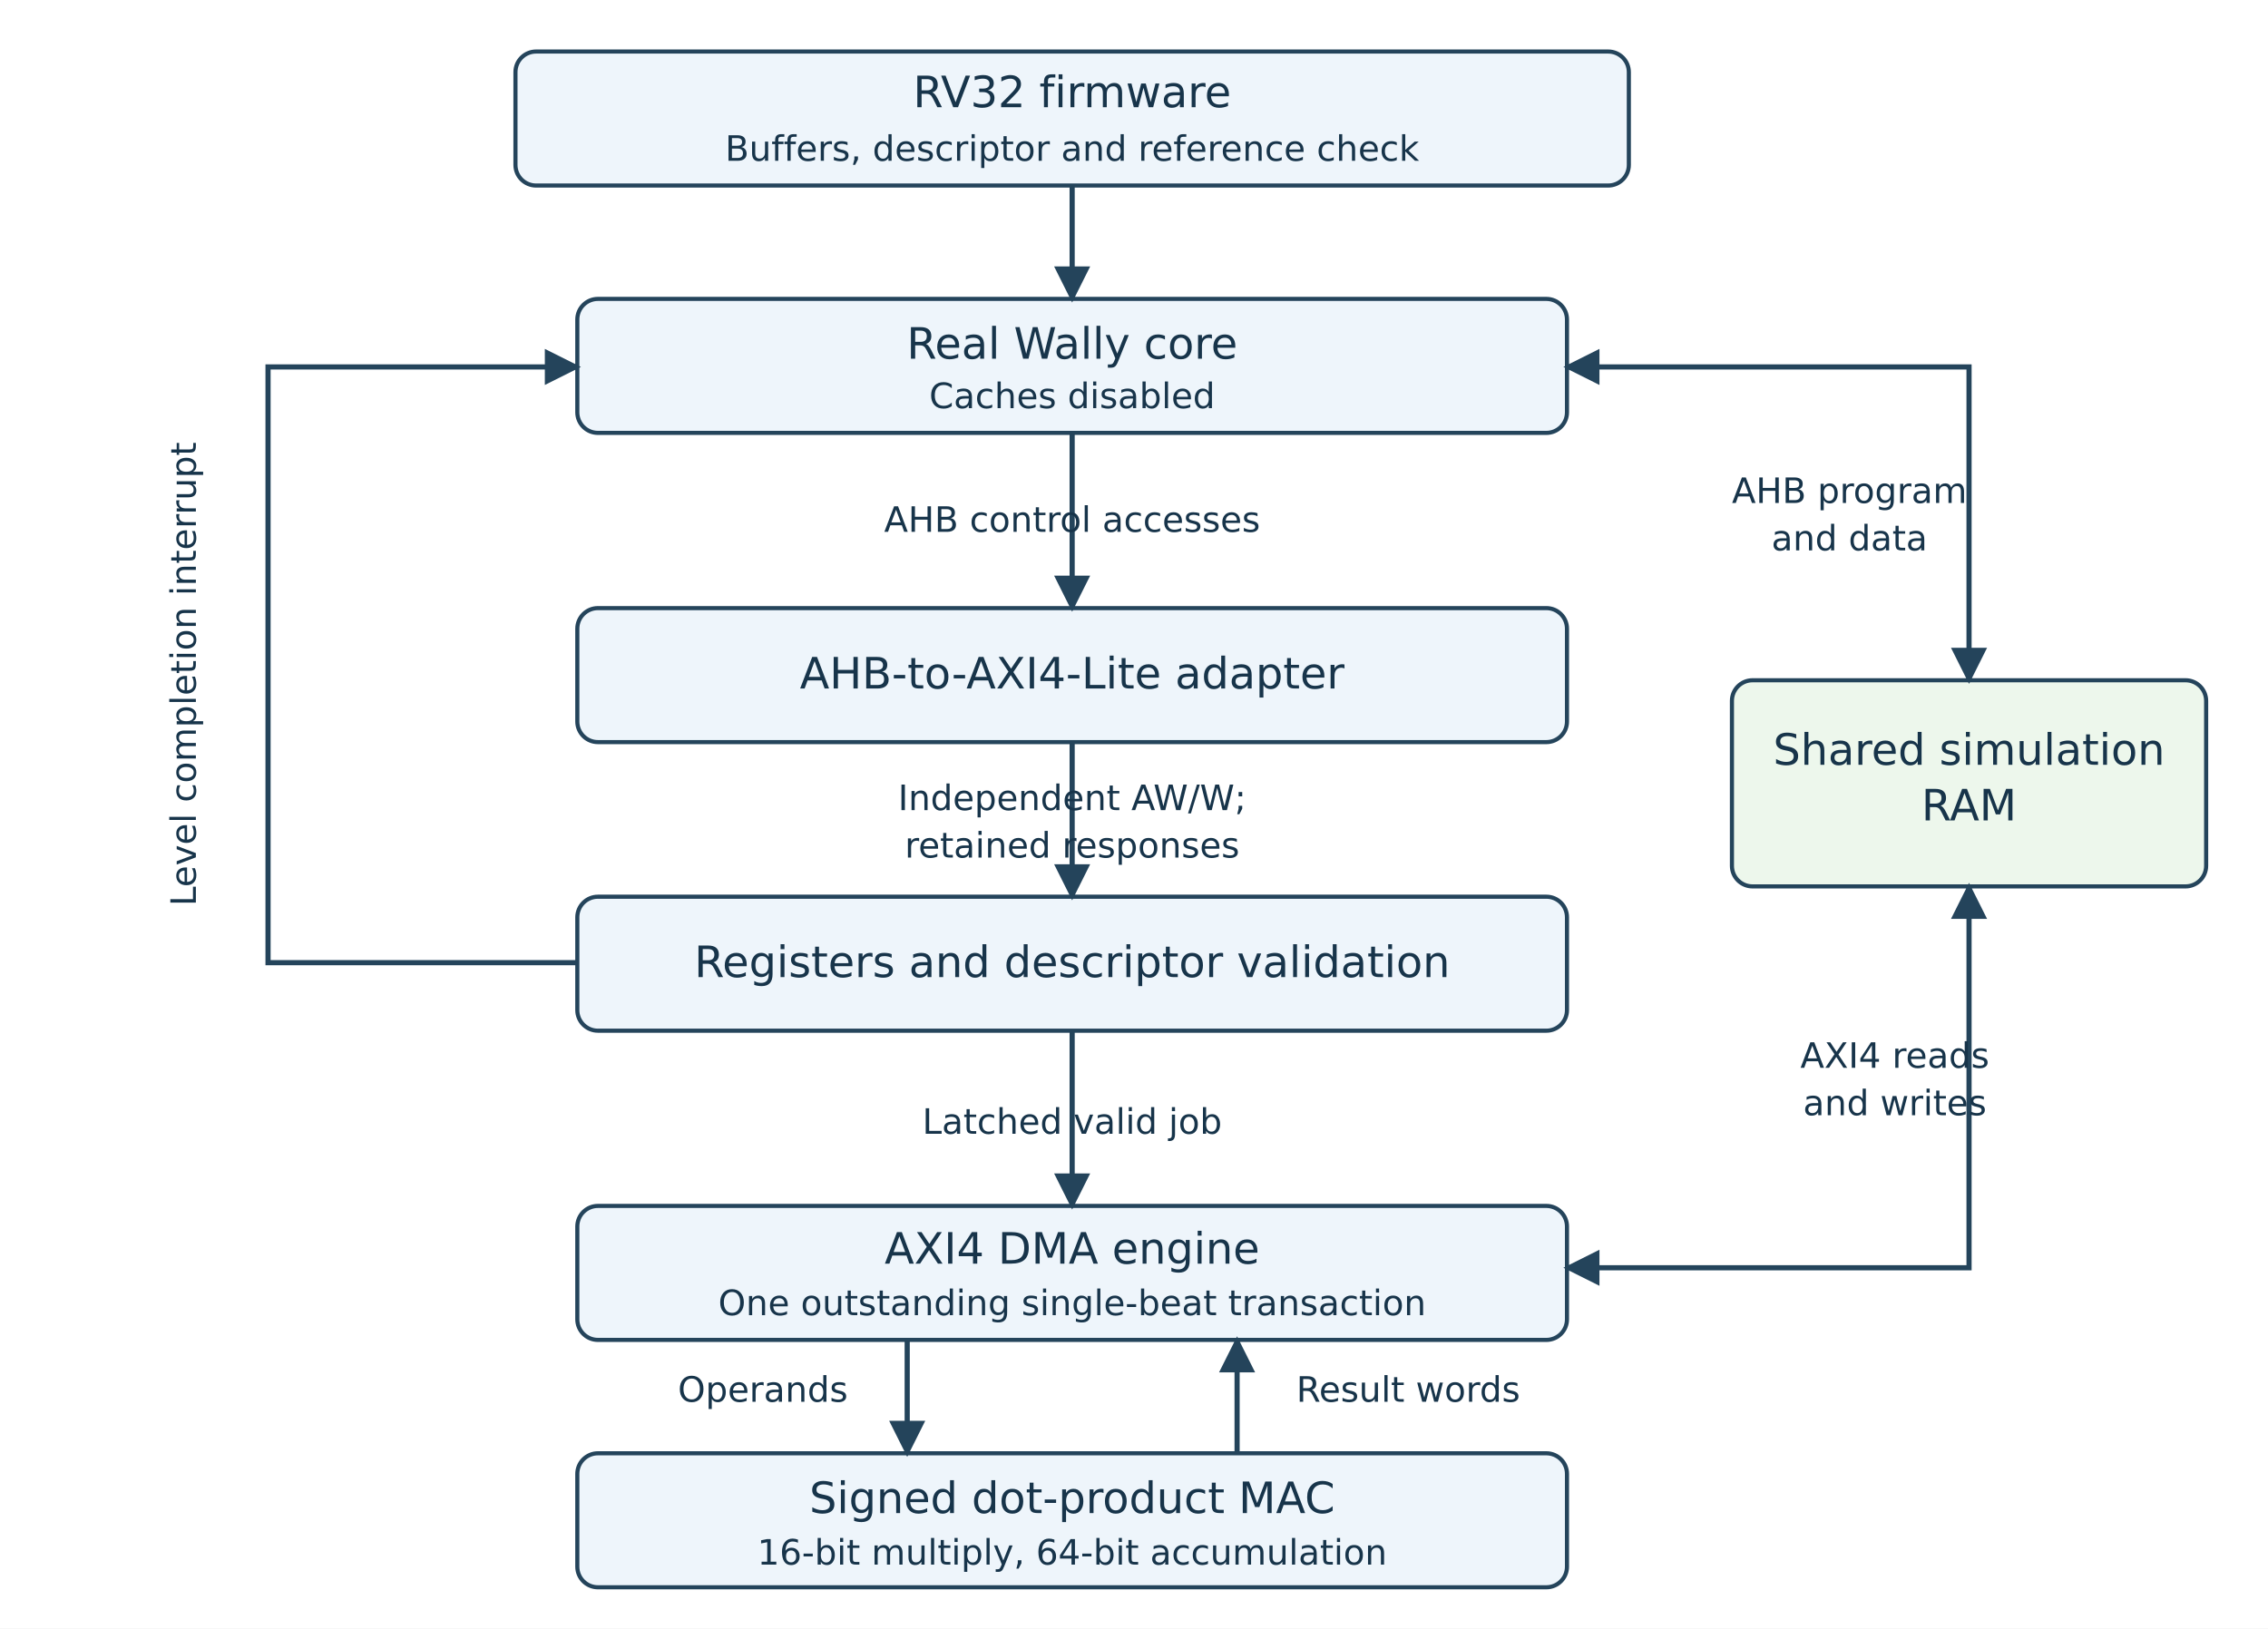
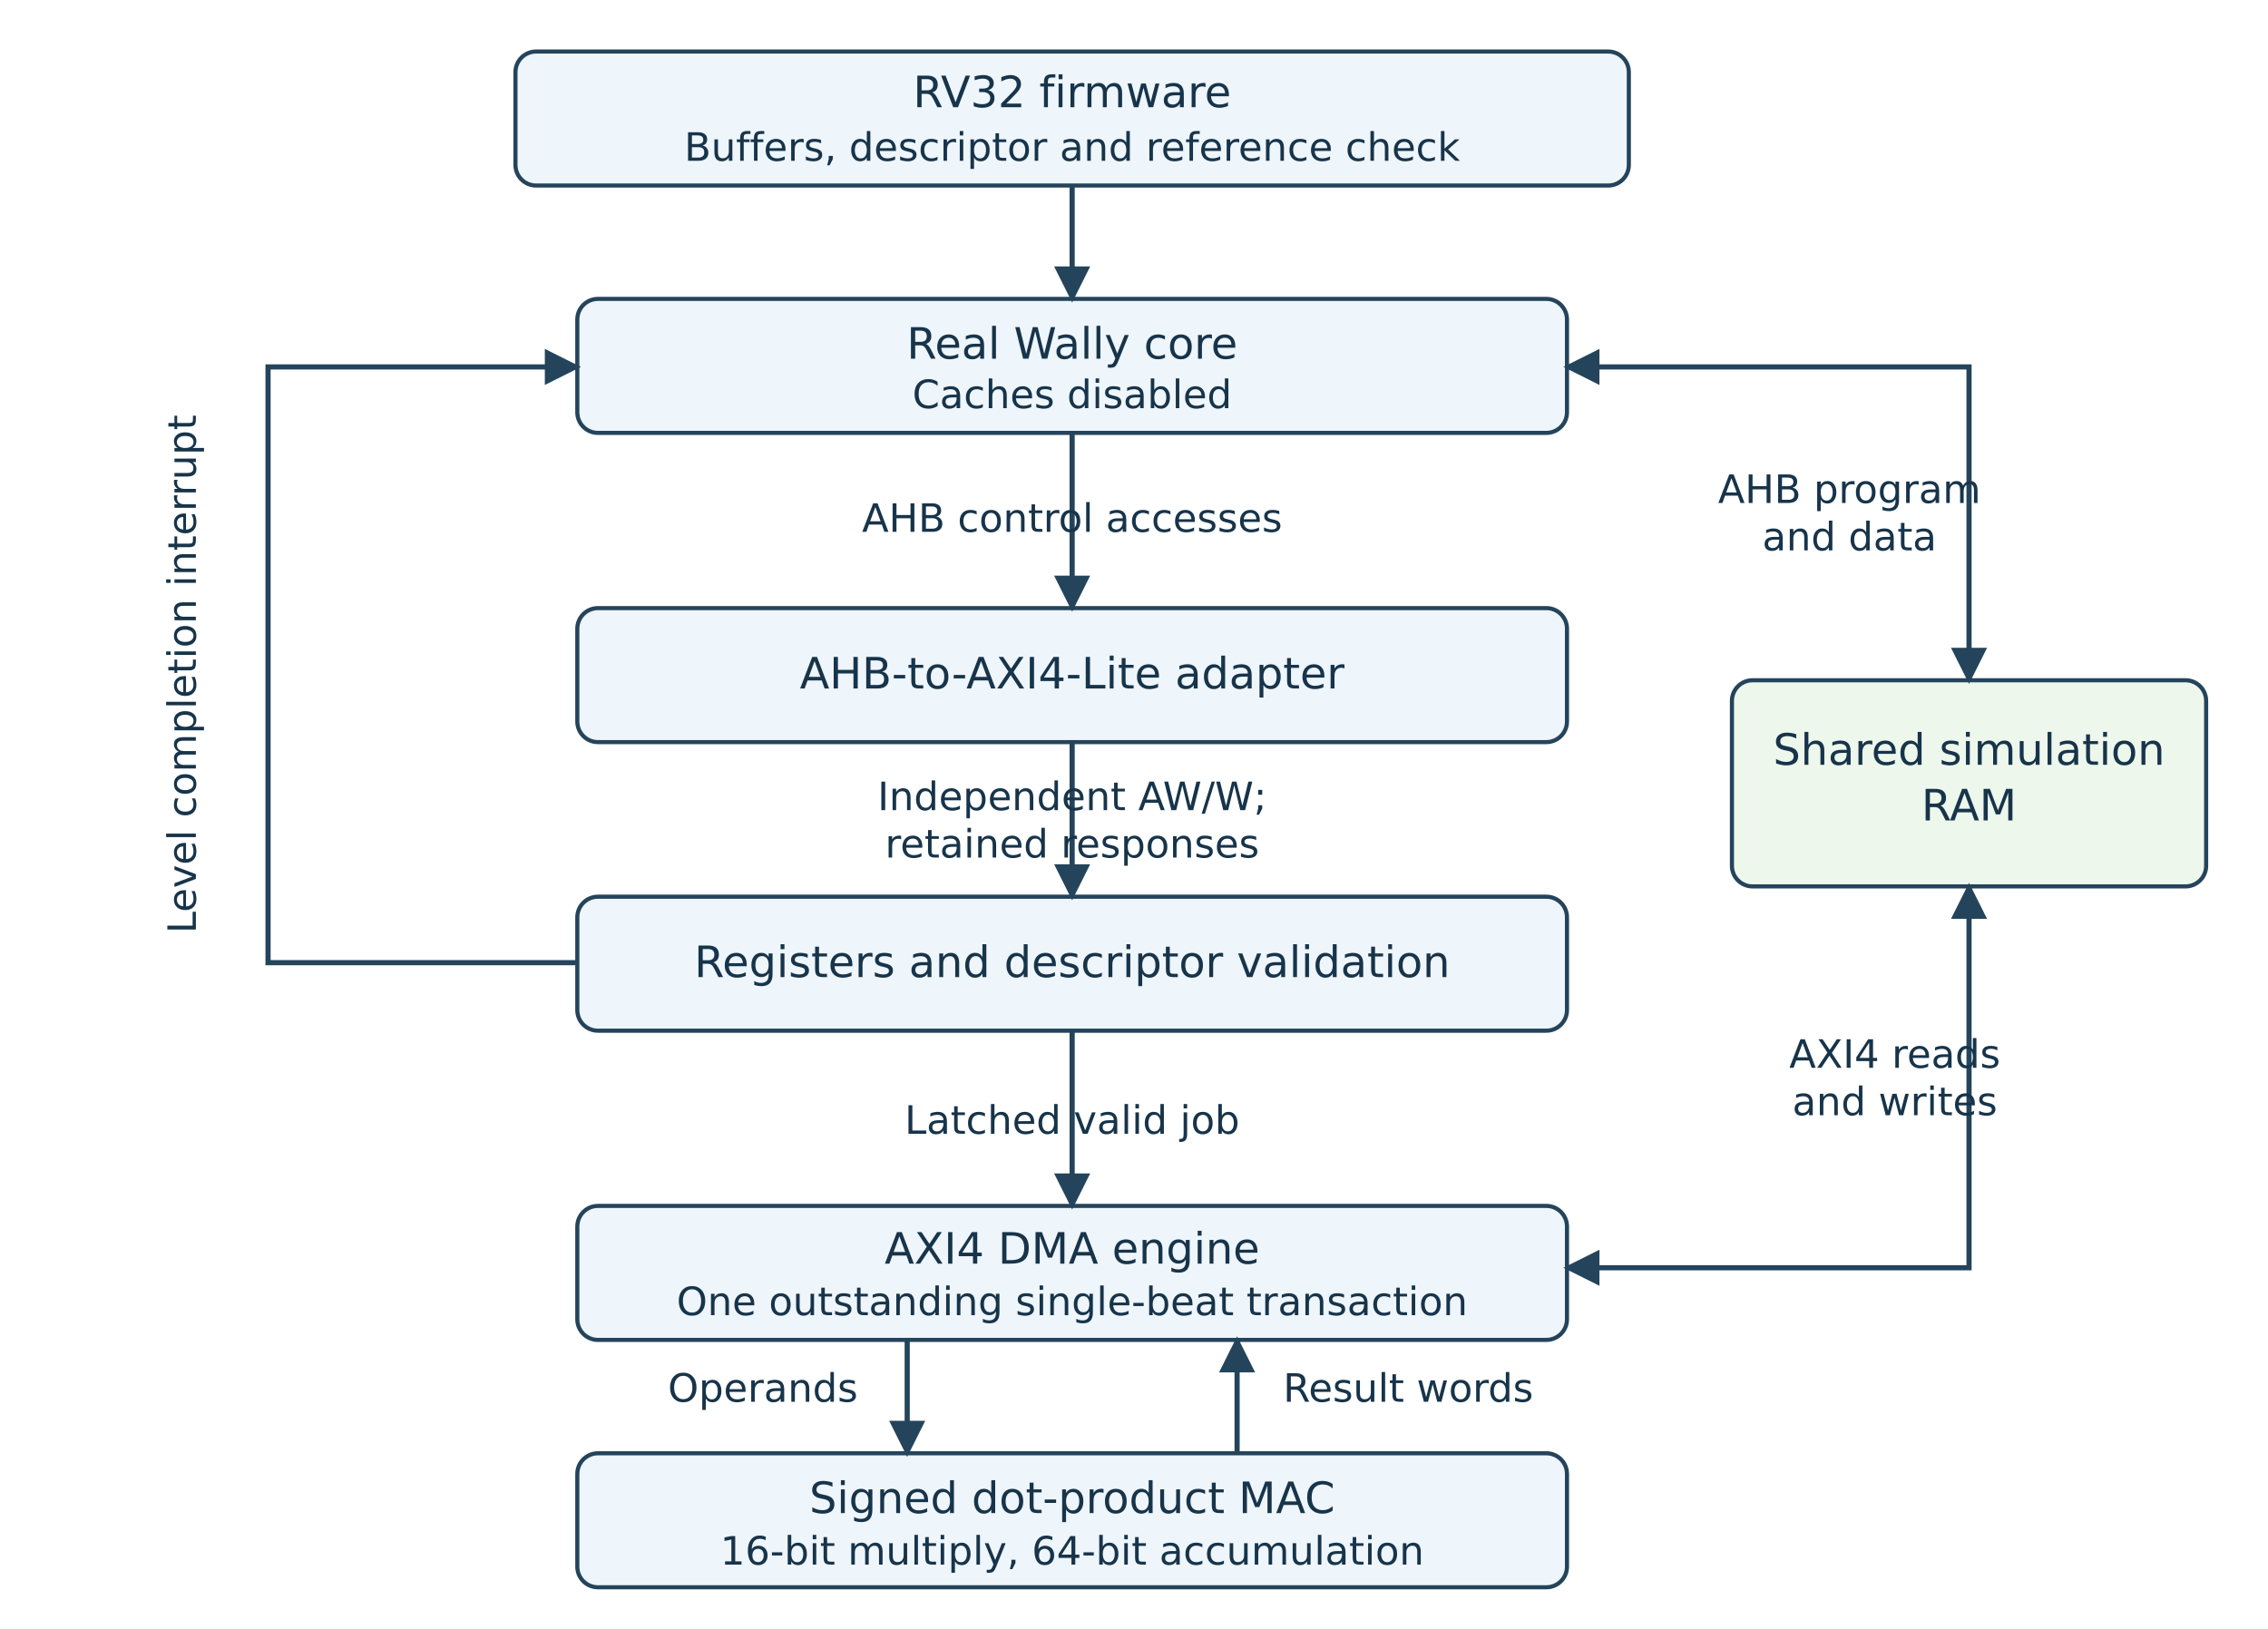
<svg xmlns="http://www.w3.org/2000/svg" width="1100" height="790" viewBox="0 0 1100 790" role="img" aria-labelledby="title desc">
  <defs>
    <marker id="arrow" viewBox="0 0 10 10" refX="9" refY="5" markerWidth="7" markerHeight="7" orient="auto-start-reverse">
      <path d="M0 0 L10 5 L0 10Z" fill="#24445b" />
    </marker>
  </defs>
  <rect width="1100" height="790" fill="white" />
  <g fill="#eef5fb" stroke="#24445b" stroke-width="2">
    <rect x="250" y="25" width="540" height="65" rx="10" />
    <rect x="280" y="145" width="480" height="65" rx="10" />
    <rect x="280" y="295" width="480" height="65" rx="10" />
    <rect x="280" y="435" width="480" height="65" rx="10" />
    <rect x="280" y="585" width="480" height="65" rx="10" />
    <rect x="280" y="705" width="480" height="65" rx="10" />
    <rect x="840" y="330" width="230" height="100" rx="10" fill="#edf7ec" />
  </g>
  <g font-family="DejaVu Sans, sans-serif" font-size="21" text-anchor="middle" fill="#17344a">
    <text x="520" y="52">RV32 firmware</text>
-     <text x="520" y="78" font-size="17">Buffers, descriptor and reference check</text>
+     <text x="520" y="78" font-size="19">Buffers, descriptor and reference check</text>
    <text x="520" y="174">Real Wally core</text>
-     <text x="520" y="198" font-size="17">Caches disabled</text>
+     <text x="520" y="198" font-size="19">Caches disabled</text>
    <text x="520" y="334">AHB-to-AXI4-Lite adapter</text>
    <text x="520" y="474">Registers and descriptor validation</text>
    <text x="520" y="613">AXI4 DMA engine</text>
-     <text x="520" y="638" font-size="17">One outstanding single-beat transaction</text>
+     <text x="520" y="638" font-size="19">One outstanding single-beat transaction</text>
    <text x="520" y="734">Signed dot-product MAC</text>
-     <text x="520" y="759" font-size="17">16-bit multiply, 64-bit accumulation</text>
+     <text x="520" y="759" font-size="19">16-bit multiply, 64-bit accumulation</text>
    <text x="955" y="371">Shared simulation</text>
    <text x="955" y="398">RAM</text>
  </g>
  <g fill="none" stroke="#24445b" stroke-width="2.5" marker-end="url(#arrow)">
    <path d="M520 90V145" />
    <path d="M520 210V295" />
    <path d="M520 360V435" />
    <path d="M520 500V585" />
    <path d="M440 650V705" />
    <path d="M600 705V650" />
    <path d="M760 178H955V330" marker-start="url(#arrow)" />
    <path d="M760 615H955V430" marker-start="url(#arrow)" />
    <path d="M280 467H130V178H280" />
  </g>
-   <g font-family="DejaVu Sans, sans-serif" font-size="17" fill="#17344a" text-anchor="middle">
+   <g font-family="DejaVu Sans, sans-serif" font-size="19" fill="#17344a" text-anchor="middle">
    <text x="520" y="258">AHB control accesses</text>
    <text x="520" y="393">Independent AW/W;</text>
    <text x="520" y="416">retained responses</text>
    <text x="520" y="550">Latched valid job</text>
    <text x="370" y="680">Operands</text>
    <text x="683" y="680">Result words</text>
    <text x="897" y="244">AHB program</text>
    <text x="897" y="267">and data</text>
    <text x="919" y="518">AXI4 reads</text>
    <text x="919" y="541">and writes</text>
    <text x="95" y="327" transform="rotate(-90 95 327)">Level completion interrupt</text>
  </g>
</svg>
